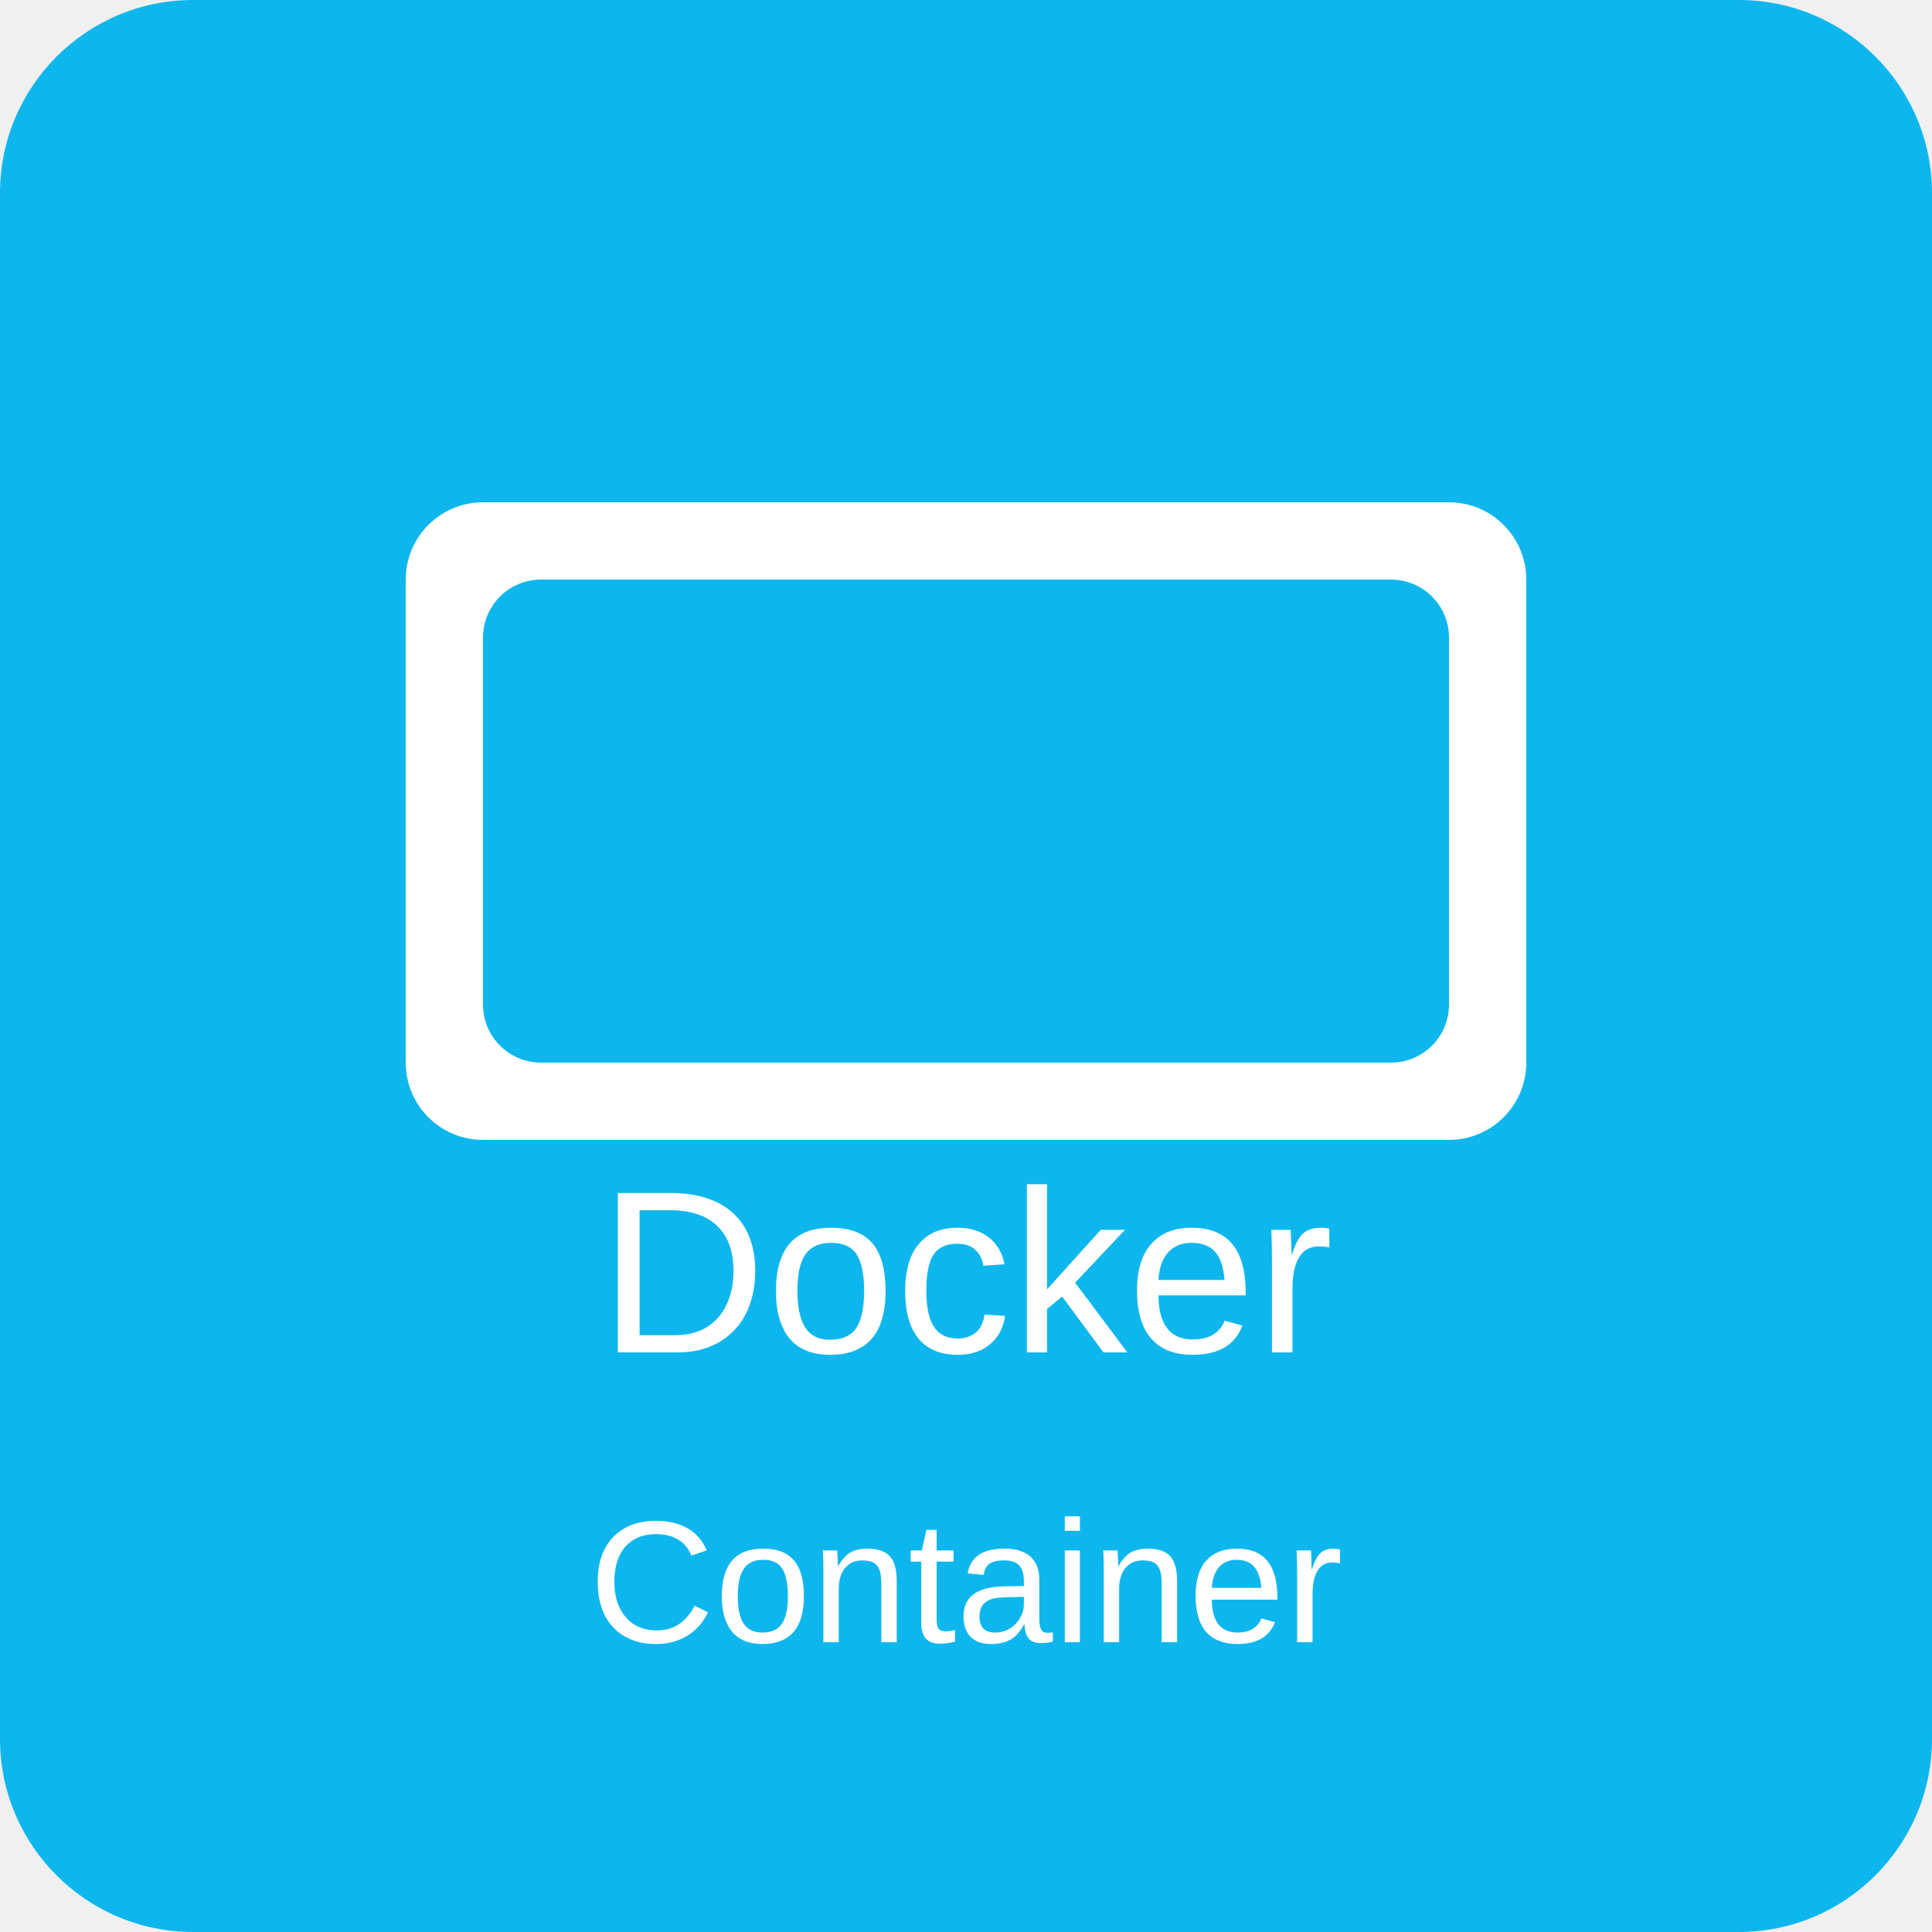
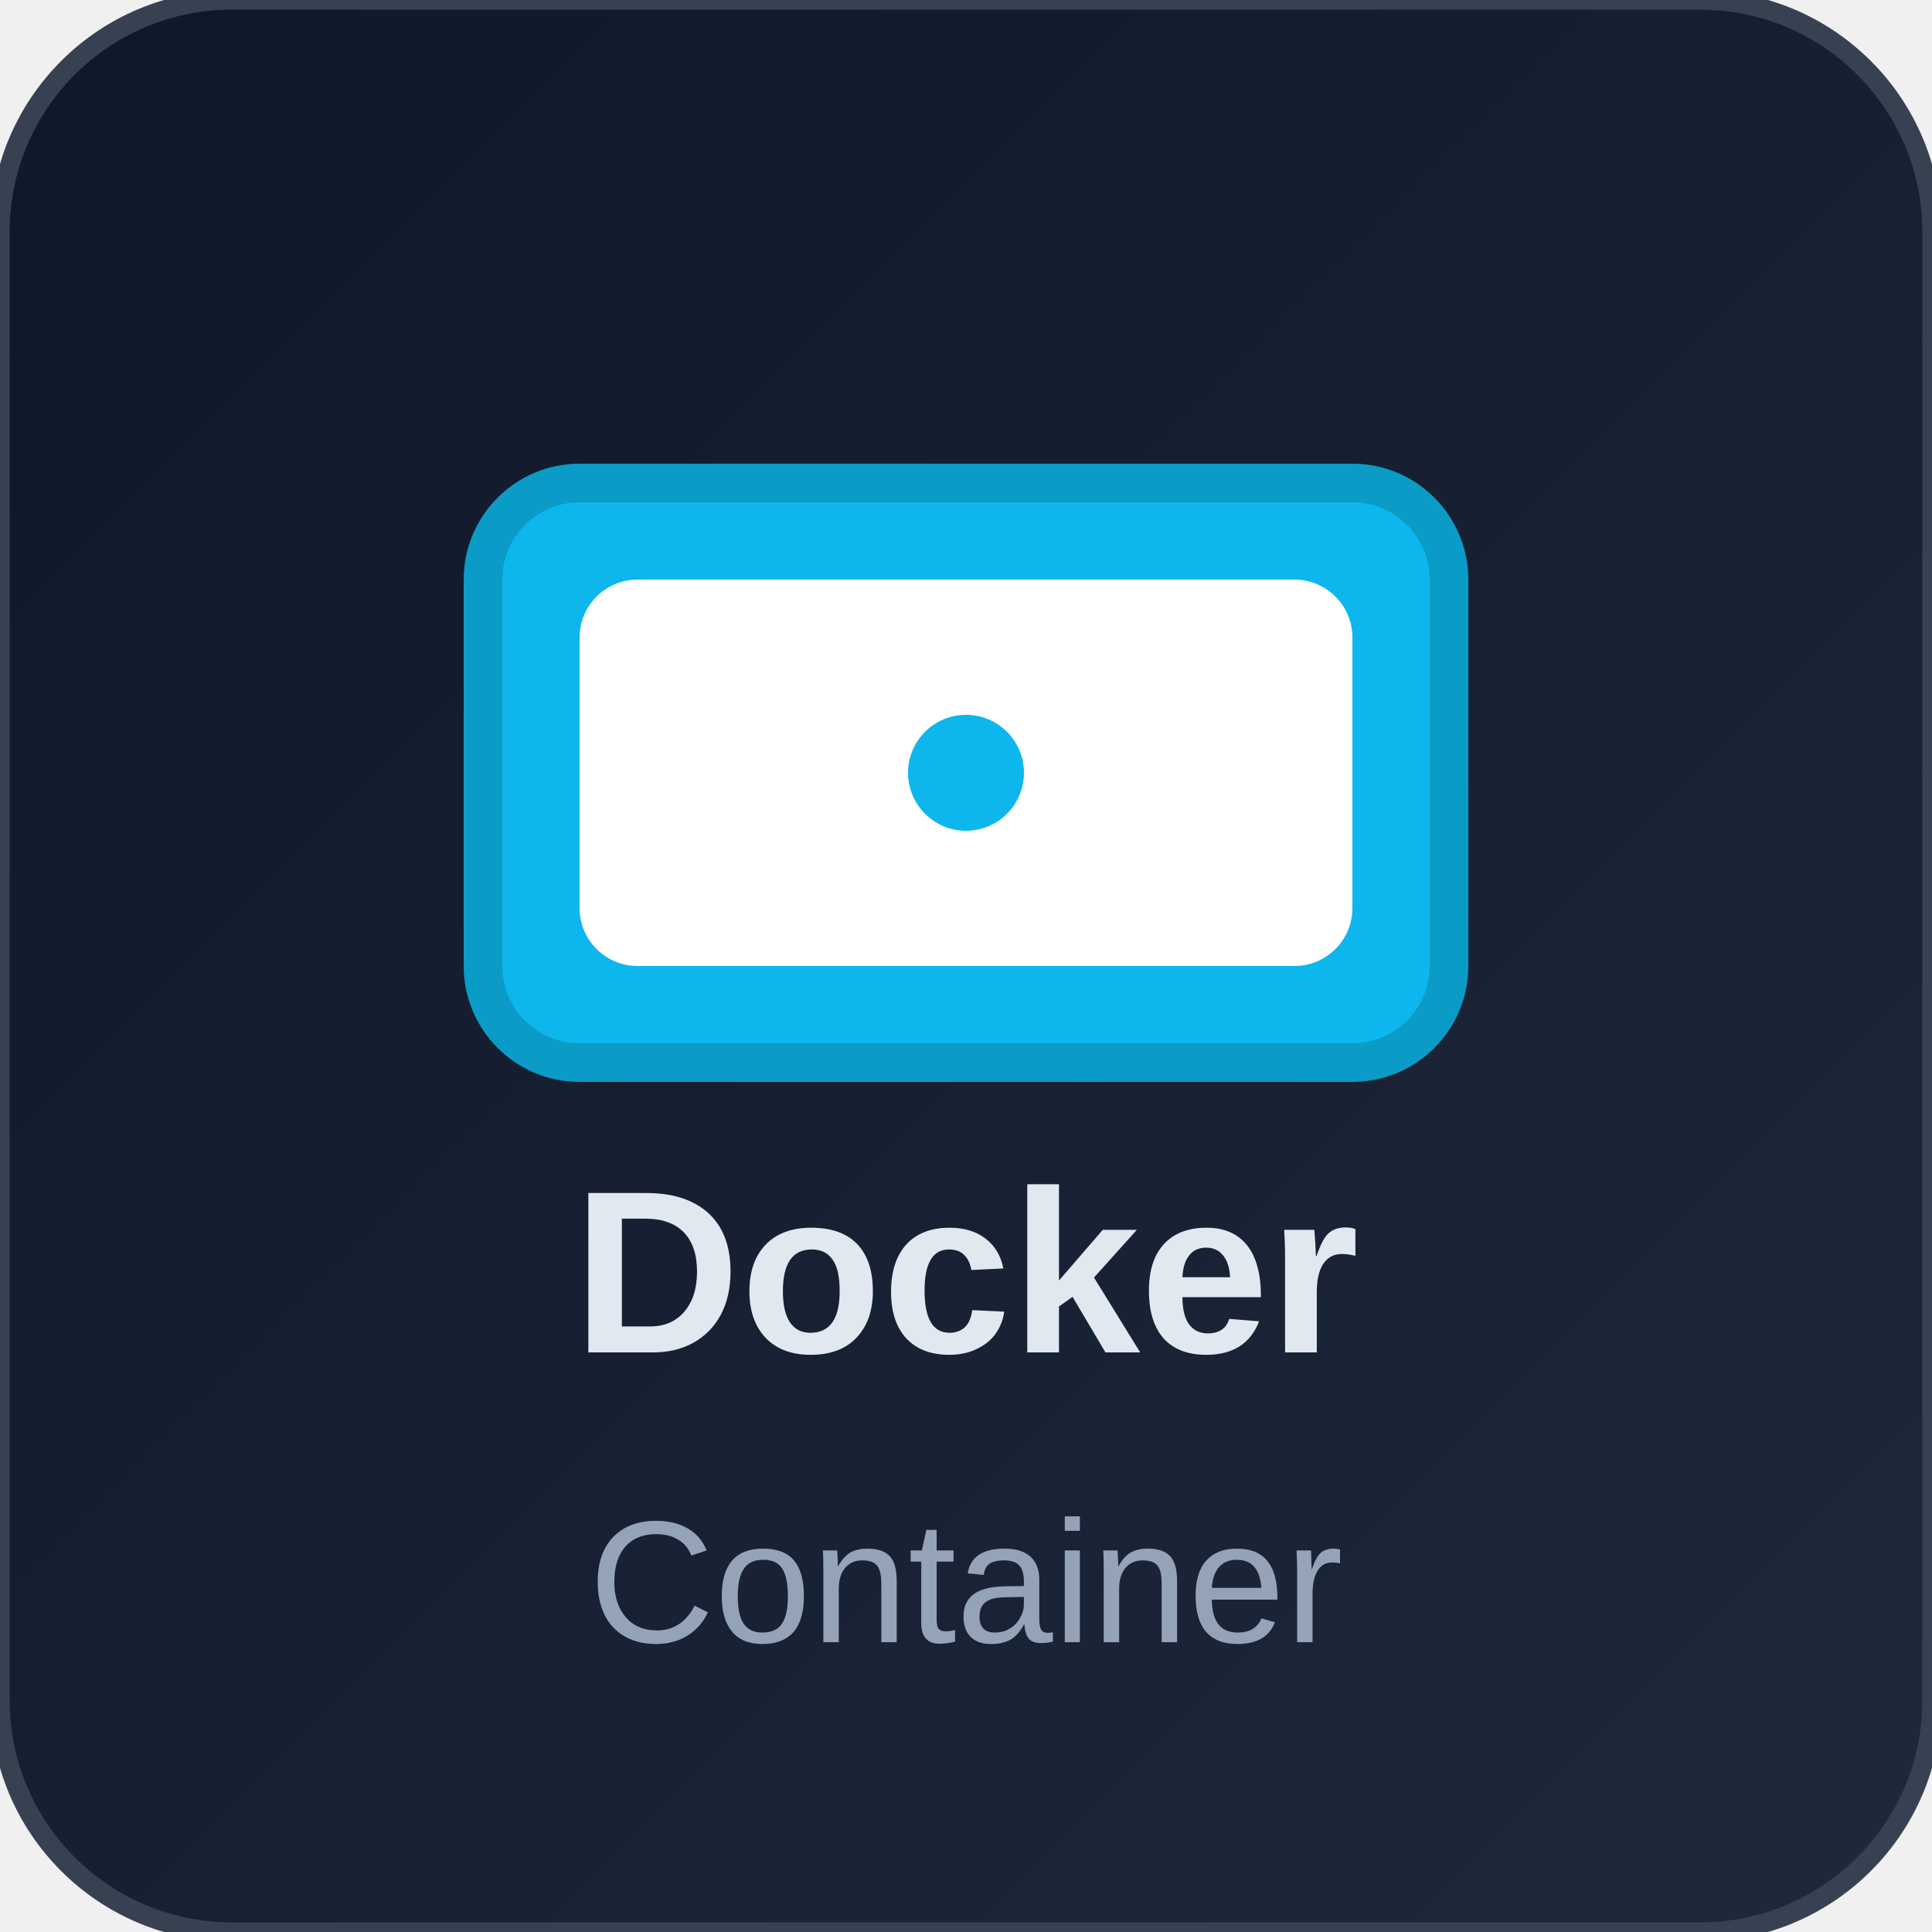
<svg xmlns="http://www.w3.org/2000/svg" width="100" height="100">
-   <rect width="100" height="100" fill="#0db7ed" rx="10" />
-   <rect x="20" y="25" width="60" height="35" fill="#ffffff" stroke="#0db7ed" stroke-width="2" rx="5" />
-   <rect x="25" y="30" width="50" height="25" fill="#0db7ed" rx="3" />
-   <text x="50" y="70" fill="#ffffff" font-family="Arial, sans-serif" font-size="12" text-anchor="middle">Docker</text>
-   <text x="50" y="85" fill="#ffffff" font-family="Arial, sans-serif" font-size="9" text-anchor="middle">Container</text>
+   <defs>
+     <linearGradient id="darkBg" x1="0%" y1="0%" x2="100%" y2="100%">
+       <stop offset="0%" style="stop-color:#0f172a;stop-opacity:1" />
+       <stop offset="100%" style="stop-color:#1e293b;stop-opacity:1" />
+     </linearGradient>
+   </defs>
+   <rect width="100" height="100" fill="url(#darkBg)" rx="12" stroke="#374151" stroke-width="1" />
+   <rect x="25" y="25" width="50" height="30" fill="#0db7ed" stroke="#0a9bc7" stroke-width="2" rx="5" />
+   <rect x="30" y="30" width="40" height="20" fill="#ffffff" rx="3" />
+   <circle cx="50" cy="40" r="3" fill="#0db7ed" />
+   <text x="50" y="70" fill="#e2e8f0" font-family="Arial, sans-serif" font-size="12" font-weight="600" text-anchor="middle">Docker</text>
+   <text x="50" y="85" fill="#94a3b8" font-family="Arial, sans-serif" font-size="9" text-anchor="middle">Container</text>
</svg>
